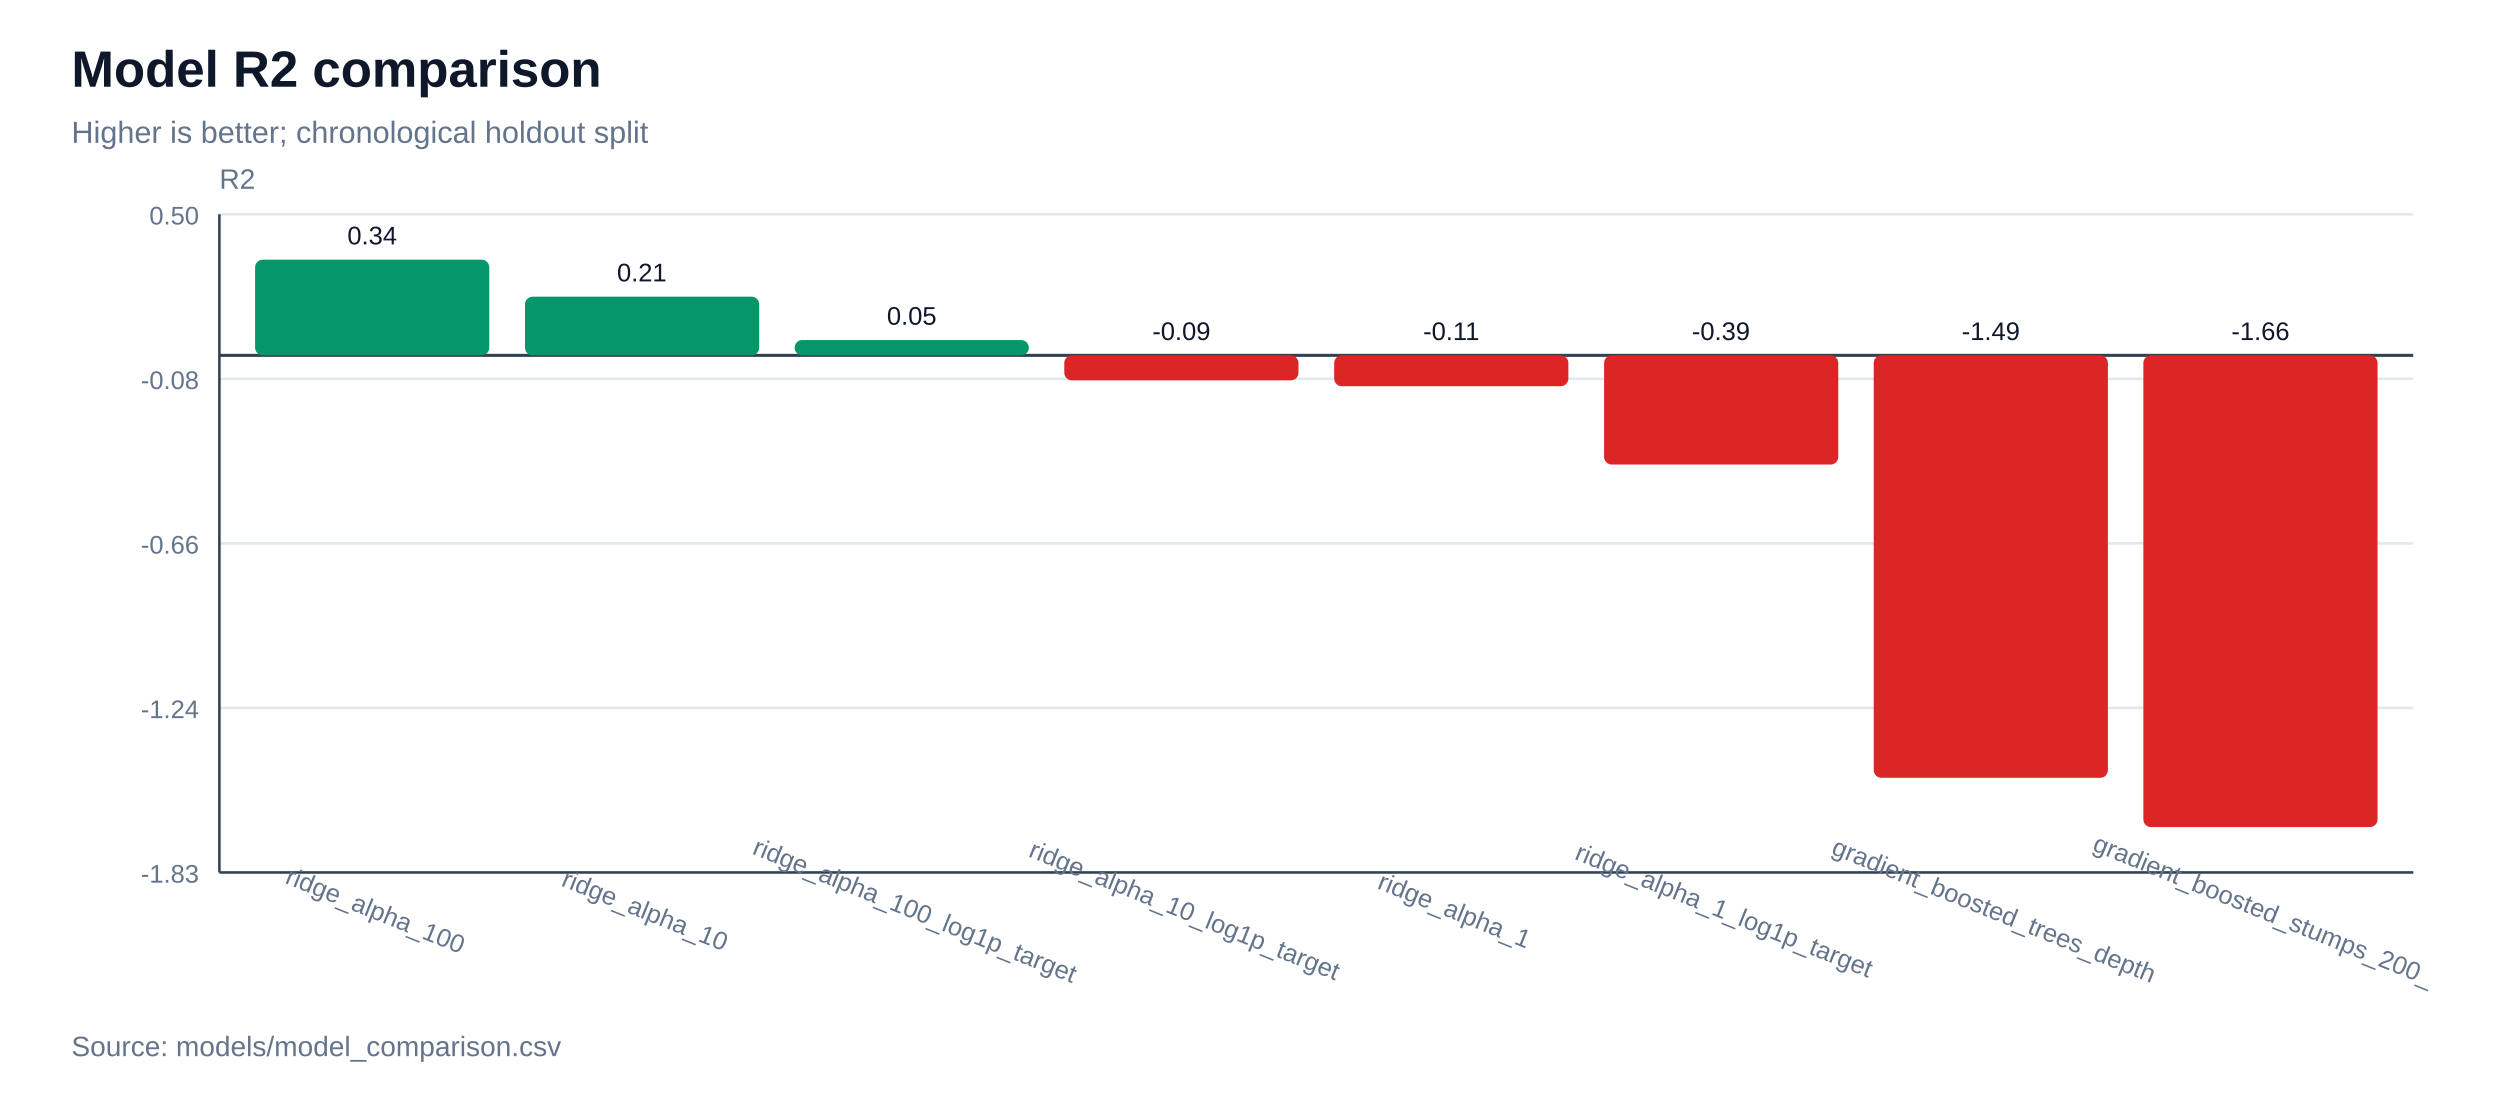
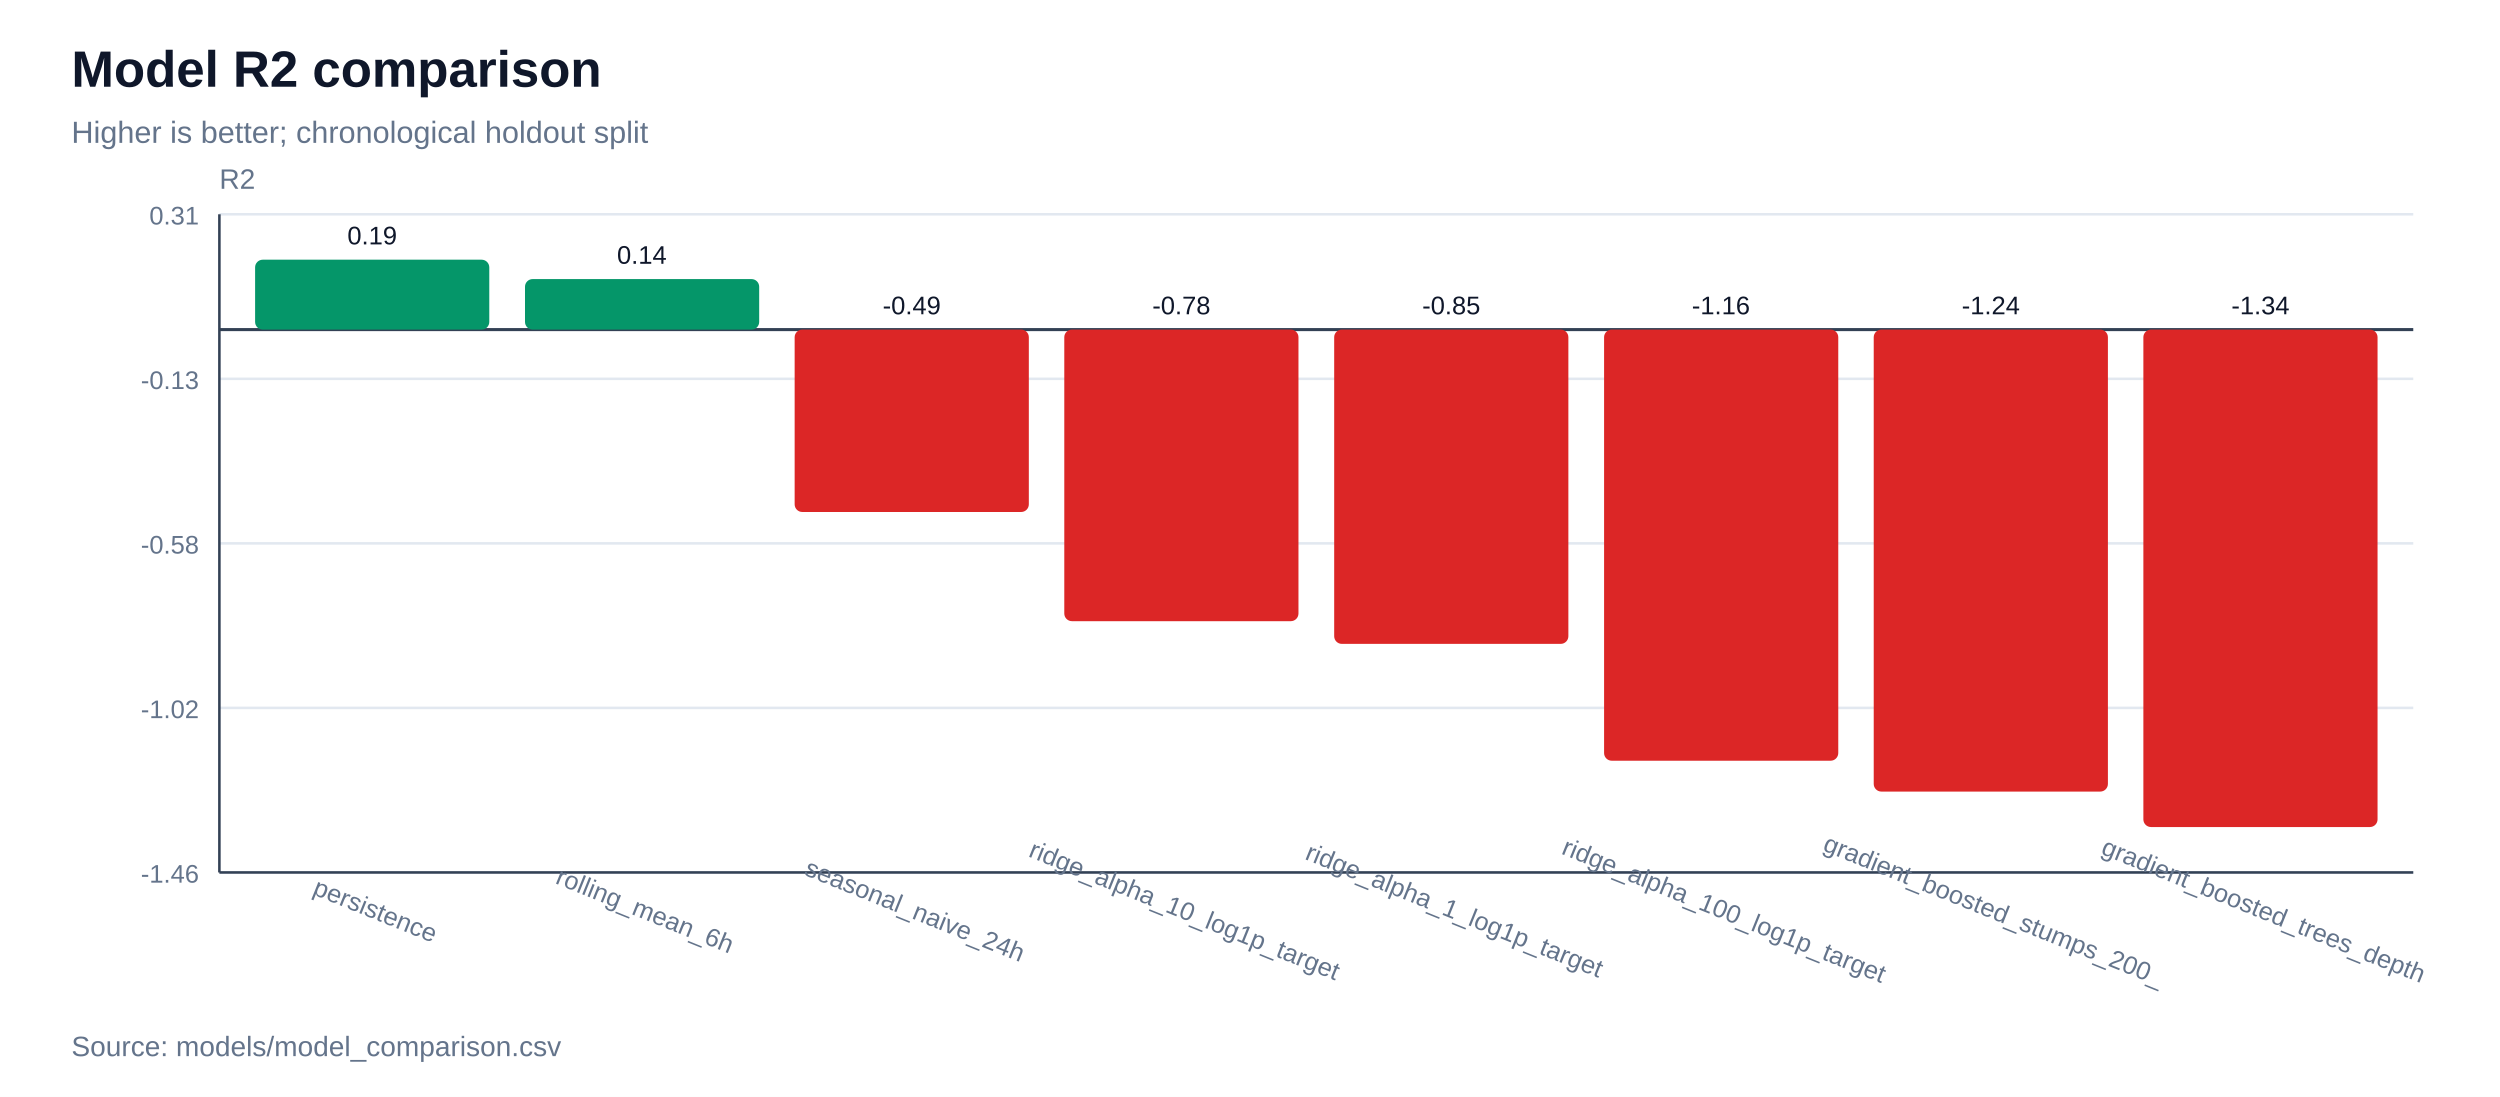
<svg xmlns="http://www.w3.org/2000/svg" width="980" height="430" viewBox="0 0 980 430">
  <rect width="100%" height="100%" fill="#ffffff" />
  <text x="28" y="34" font-family="Arial, sans-serif" font-size="20" font-weight="700" fill="#0f172a">Model R2 comparison</text>
  <text x="28" y="56" font-family="Arial, sans-serif" font-size="12" fill="#64748b">Higher is better; chronological holdout split</text>
  <line x1="86" y1="342.0" x2="946" y2="342.0" stroke="#e2e8f0" stroke-width="1" />
-   <text x="78" y="346.0" font-family="Arial, sans-serif" font-size="10" text-anchor="end" fill="#64748b">-1.83</text>
+   <text x="78" y="346.0" font-family="Arial, sans-serif" font-size="10" text-anchor="end" fill="#64748b">-1.46</text>
  <line x1="86" y1="277.5" x2="946" y2="277.5" stroke="#e2e8f0" stroke-width="1" />
-   <text x="78" y="281.5" font-family="Arial, sans-serif" font-size="10" text-anchor="end" fill="#64748b">-1.24</text>
+   <text x="78" y="281.5" font-family="Arial, sans-serif" font-size="10" text-anchor="end" fill="#64748b">-1.02</text>
  <line x1="86" y1="213.0" x2="946" y2="213.0" stroke="#e2e8f0" stroke-width="1" />
-   <text x="78" y="217.0" font-family="Arial, sans-serif" font-size="10" text-anchor="end" fill="#64748b">-0.66</text>
+   <text x="78" y="217.0" font-family="Arial, sans-serif" font-size="10" text-anchor="end" fill="#64748b">-0.58</text>
  <line x1="86" y1="148.5" x2="946" y2="148.5" stroke="#e2e8f0" stroke-width="1" />
-   <text x="78" y="152.5" font-family="Arial, sans-serif" font-size="10" text-anchor="end" fill="#64748b">-0.08</text>
+   <text x="78" y="152.5" font-family="Arial, sans-serif" font-size="10" text-anchor="end" fill="#64748b">-0.13</text>
  <line x1="86" y1="84.0" x2="946" y2="84.0" stroke="#e2e8f0" stroke-width="1" />
-   <text x="78" y="88.0" font-family="Arial, sans-serif" font-size="10" text-anchor="end" fill="#64748b">0.50</text>
+   <text x="78" y="88.0" font-family="Arial, sans-serif" font-size="10" text-anchor="end" fill="#64748b">0.31</text>
  <line x1="86" y1="342" x2="946" y2="342" stroke="#334155" stroke-width="1" />
  <line x1="86" y1="84" x2="86" y2="342" stroke="#334155" stroke-width="1" />
  <text x="86" y="74" font-family="Arial, sans-serif" font-size="11" fill="#64748b">R2</text>
-   <line x1="86" y1="139.3" x2="946" y2="139.3" stroke="#334155" stroke-width="1.2" />
-   <rect x="100.0" y="101.8" width="91.8" height="37.5" fill="#059669" rx="3" />
-   <text x="145.9" y="95.8" font-family="Arial, sans-serif" font-size="10" text-anchor="middle" fill="#0f172a">0.34</text>
-   <text x="145.9" y="360" font-family="Arial, sans-serif" font-size="10" text-anchor="middle" fill="#64748b" transform="rotate(22 145.9,360)">ridge_alpha_100</text>
-   <rect x="205.8" y="116.3" width="91.8" height="23.0" fill="#059669" rx="3" />
-   <text x="251.6" y="110.3" font-family="Arial, sans-serif" font-size="10" text-anchor="middle" fill="#0f172a">0.21</text>
-   <text x="251.6" y="360" font-family="Arial, sans-serif" font-size="10" text-anchor="middle" fill="#64748b" transform="rotate(22 251.6,360)">ridge_alpha_10</text>
-   <rect x="311.5" y="133.3" width="91.8" height="6.0" fill="#059669" rx="3" />
-   <text x="357.4" y="127.3" font-family="Arial, sans-serif" font-size="10" text-anchor="middle" fill="#0f172a">0.05</text>
-   <text x="357.4" y="360" font-family="Arial, sans-serif" font-size="10" text-anchor="middle" fill="#64748b" transform="rotate(22 357.4,360)">ridge_alpha_100_log1p_target</text>
-   <rect x="417.2" y="139.3" width="91.8" height="9.8" fill="#dc2626" rx="3" />
-   <text x="463.1" y="133.3" font-family="Arial, sans-serif" font-size="10" text-anchor="middle" fill="#0f172a">-0.09</text>
+   <line x1="86" y1="129.2" x2="946" y2="129.2" stroke="#334155" stroke-width="1.2" />
+   <rect x="100.0" y="101.8" width="91.8" height="27.4" fill="#059669" rx="3" />
+   <text x="145.9" y="95.8" font-family="Arial, sans-serif" font-size="10" text-anchor="middle" fill="#0f172a">0.19</text>
+   <text x="145.9" y="360" font-family="Arial, sans-serif" font-size="10" text-anchor="middle" fill="#64748b" transform="rotate(22 145.9,360)">persistence</text>
+   <rect x="205.8" y="109.4" width="91.8" height="19.8" fill="#059669" rx="3" />
+   <text x="251.6" y="103.4" font-family="Arial, sans-serif" font-size="10" text-anchor="middle" fill="#0f172a">0.14</text>
+   <text x="251.6" y="360" font-family="Arial, sans-serif" font-size="10" text-anchor="middle" fill="#64748b" transform="rotate(22 251.6,360)">rolling_mean_6h</text>
+   <rect x="311.5" y="129.2" width="91.8" height="71.5" fill="#dc2626" rx="3" />
+   <text x="357.4" y="123.2" font-family="Arial, sans-serif" font-size="10" text-anchor="middle" fill="#0f172a">-0.49</text>
+   <text x="357.4" y="360" font-family="Arial, sans-serif" font-size="10" text-anchor="middle" fill="#64748b" transform="rotate(22 357.4,360)">seasonal_naive_24h</text>
+   <rect x="417.2" y="129.2" width="91.8" height="114.3" fill="#dc2626" rx="3" />
+   <text x="463.1" y="123.2" font-family="Arial, sans-serif" font-size="10" text-anchor="middle" fill="#0f172a">-0.78</text>
  <text x="463.1" y="360" font-family="Arial, sans-serif" font-size="10" text-anchor="middle" fill="#64748b" transform="rotate(22 463.1,360)">ridge_alpha_10_log1p_target</text>
-   <rect x="523.0" y="139.3" width="91.8" height="12.1" fill="#dc2626" rx="3" />
-   <text x="568.9" y="133.3" font-family="Arial, sans-serif" font-size="10" text-anchor="middle" fill="#0f172a">-0.11</text>
-   <text x="568.9" y="360" font-family="Arial, sans-serif" font-size="10" text-anchor="middle" fill="#64748b" transform="rotate(22 568.9,360)">ridge_alpha_1</text>
-   <rect x="628.8" y="139.3" width="91.8" height="42.8" fill="#dc2626" rx="3" />
-   <text x="674.6" y="133.3" font-family="Arial, sans-serif" font-size="10" text-anchor="middle" fill="#0f172a">-0.39</text>
-   <text x="674.6" y="360" font-family="Arial, sans-serif" font-size="10" text-anchor="middle" fill="#64748b" transform="rotate(22 674.6,360)">ridge_alpha_1_log1p_target</text>
-   <rect x="734.5" y="139.3" width="91.8" height="165.6" fill="#dc2626" rx="3" />
-   <text x="780.4" y="133.3" font-family="Arial, sans-serif" font-size="10" text-anchor="middle" fill="#0f172a">-1.49</text>
-   <text x="780.4" y="360" font-family="Arial, sans-serif" font-size="10" text-anchor="middle" fill="#64748b" transform="rotate(22 780.4,360)">gradient_boosted_trees_depth</text>
-   <rect x="840.2" y="139.3" width="91.8" height="184.9" fill="#dc2626" rx="3" />
-   <text x="886.1" y="133.3" font-family="Arial, sans-serif" font-size="10" text-anchor="middle" fill="#0f172a">-1.66</text>
-   <text x="886.1" y="360" font-family="Arial, sans-serif" font-size="10" text-anchor="middle" fill="#64748b" transform="rotate(22 886.1,360)">gradient_boosted_stumps_200_</text>
+   <rect x="523.0" y="129.2" width="91.8" height="123.2" fill="#dc2626" rx="3" />
+   <text x="568.9" y="123.2" font-family="Arial, sans-serif" font-size="10" text-anchor="middle" fill="#0f172a">-0.85</text>
+   <text x="568.9" y="360" font-family="Arial, sans-serif" font-size="10" text-anchor="middle" fill="#64748b" transform="rotate(22 568.9,360)">ridge_alpha_1_log1p_target</text>
+   <rect x="628.8" y="129.2" width="91.8" height="169.0" fill="#dc2626" rx="3" />
+   <text x="674.6" y="123.2" font-family="Arial, sans-serif" font-size="10" text-anchor="middle" fill="#0f172a">-1.16</text>
+   <text x="674.6" y="360" font-family="Arial, sans-serif" font-size="10" text-anchor="middle" fill="#64748b" transform="rotate(22 674.6,360)">ridge_alpha_100_log1p_target</text>
+   <rect x="734.5" y="129.2" width="91.8" height="181.1" fill="#dc2626" rx="3" />
+   <text x="780.4" y="123.2" font-family="Arial, sans-serif" font-size="10" text-anchor="middle" fill="#0f172a">-1.24</text>
+   <text x="780.4" y="360" font-family="Arial, sans-serif" font-size="10" text-anchor="middle" fill="#64748b" transform="rotate(22 780.4,360)">gradient_boosted_stumps_200_</text>
+   <rect x="840.2" y="129.2" width="91.8" height="195.0" fill="#dc2626" rx="3" />
+   <text x="886.1" y="123.2" font-family="Arial, sans-serif" font-size="10" text-anchor="middle" fill="#0f172a">-1.34</text>
+   <text x="886.1" y="360" font-family="Arial, sans-serif" font-size="10" text-anchor="middle" fill="#64748b" transform="rotate(22 886.1,360)">gradient_boosted_trees_depth</text>
  <text x="28" y="414" font-family="Arial, sans-serif" font-size="11" fill="#64748b">Source: models/model_comparison.csv</text>
</svg>
